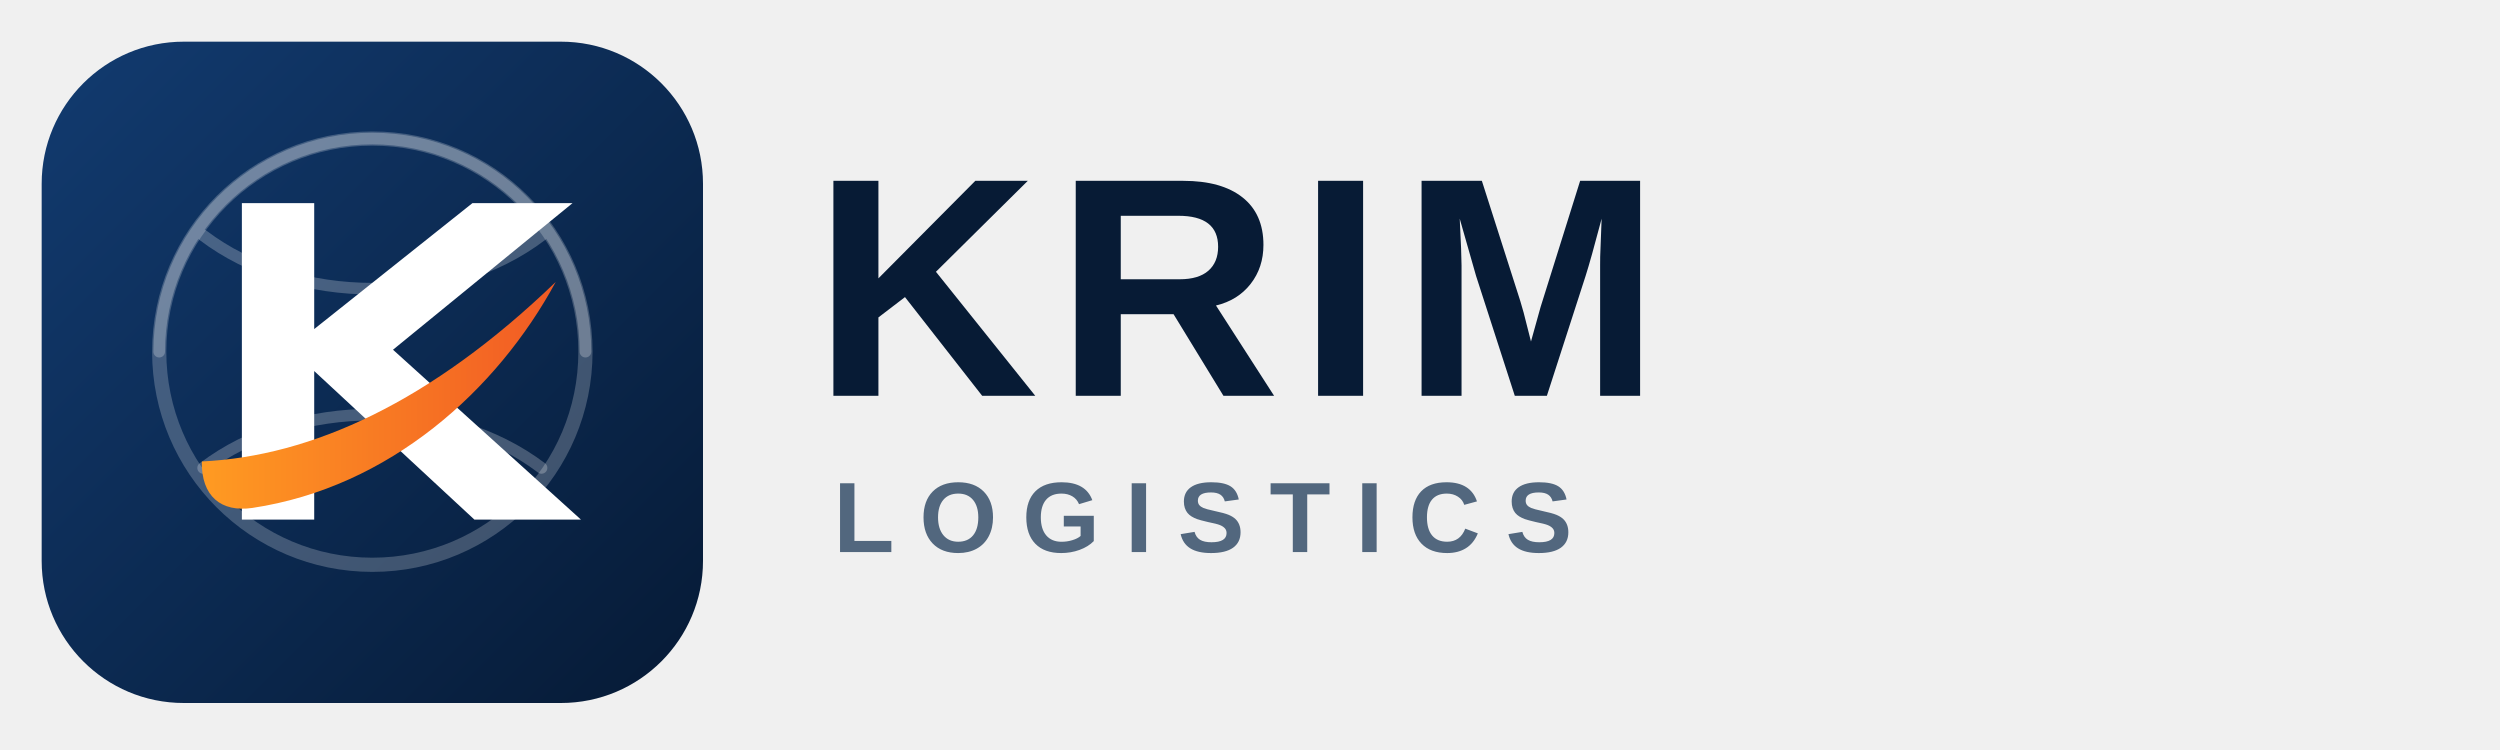
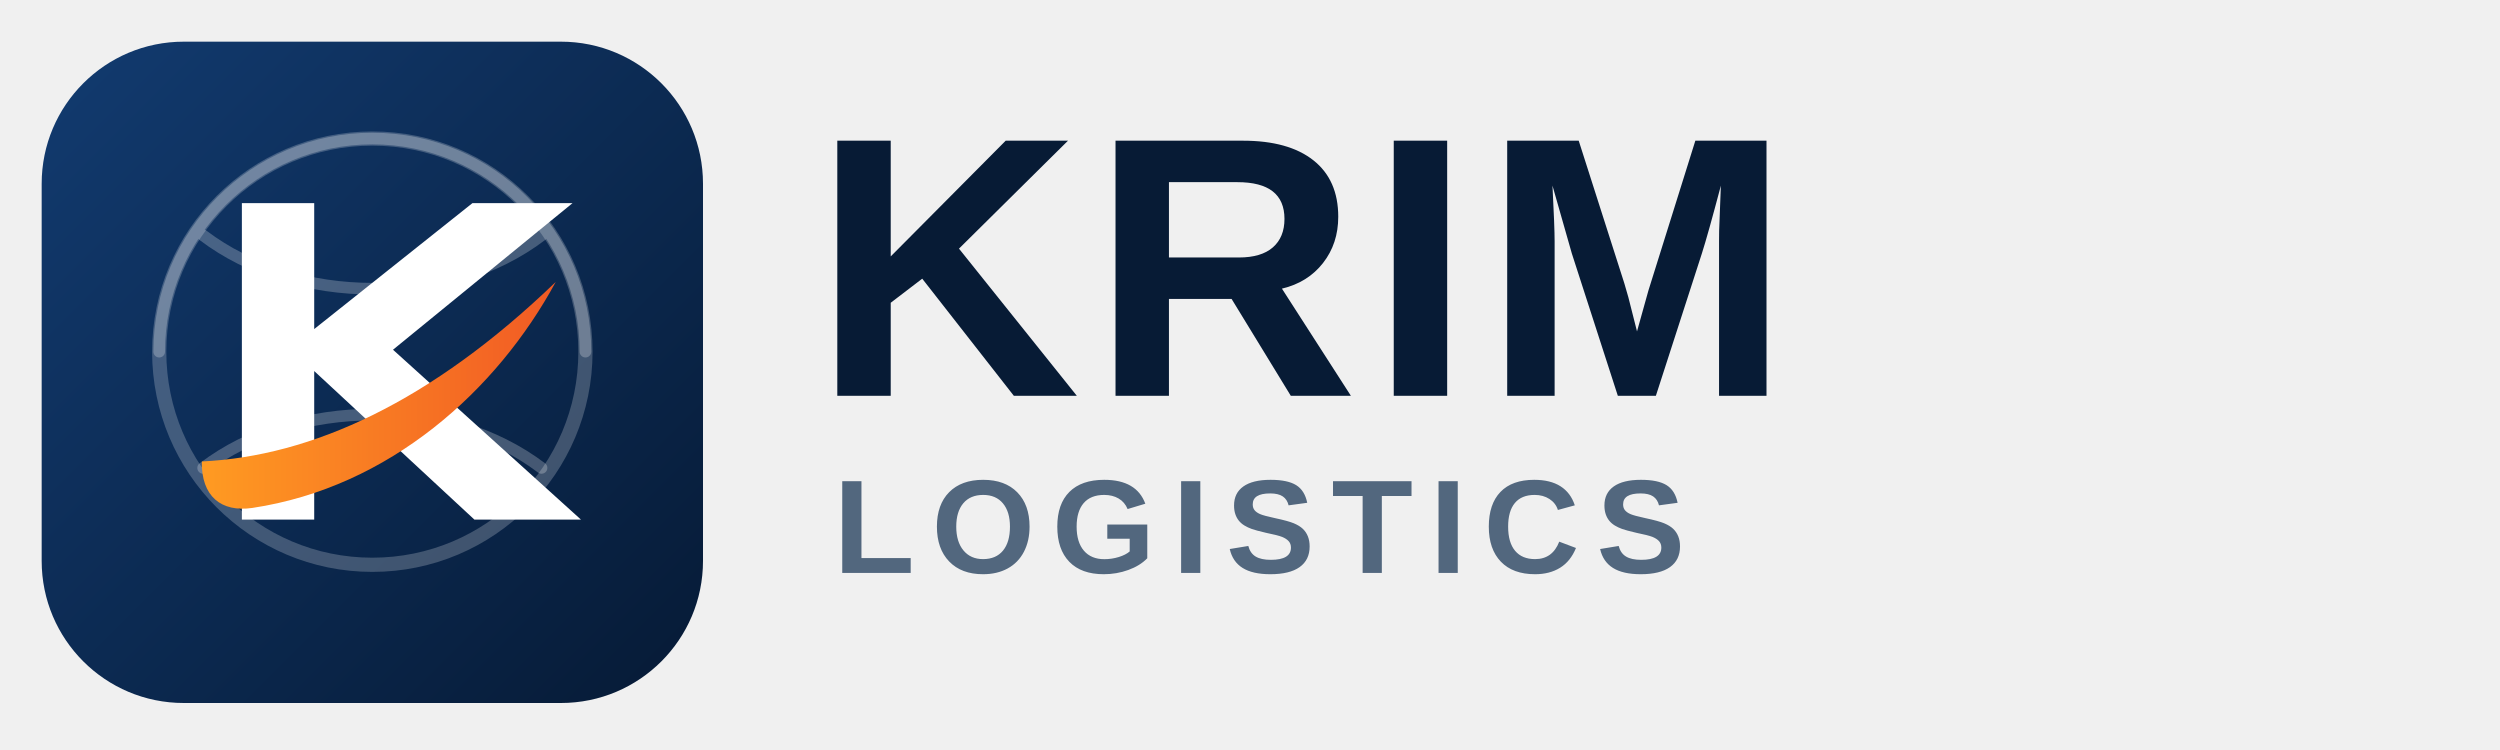
<svg xmlns="http://www.w3.org/2000/svg" width="1200" height="360" viewBox="0 0 1200 360">
  <defs>
    <linearGradient id="navy" x1="0" y1="0" x2="1" y2="1">
      <stop stop-color="#123B70" />
      <stop offset="1" stop-color="#061A35" />
    </linearGradient>
    <linearGradient id="orange" x1="0" y1="0" x2="1" y2="0">
      <stop stop-color="#FF9B22" />
      <stop offset="1" stop-color="#F15A24" />
    </linearGradient>
  </defs>
  <g transform="translate(20 20) scale(.31)">
    <rect width="1024" height="1024" rx="220" fill="url(#navy)" />
    <circle cx="512" cy="480" r="330" fill="none" stroke="#FFFFFF" stroke-opacity=".22" stroke-width="22" />
    <path d="M182 480a330 330 0 0 1 660 0M250 300c145 110 379 110 524 0M250 660c145-110 379-110 524 0" fill="none" stroke="#FFFFFF" stroke-opacity=".24" stroke-width="18" stroke-linecap="round" />
    <path d="M310 740V250h112v195l245-195h155L544 477l291 263H670L422 510v230z" fill="#FFFFFF" />
    <path d="M248 650c170-8 355-92 548-278-91 168-257 318-470 350-48 7-79-18-78-72z" fill="url(#orange)" />
  </g>
-   <text x="390" y="190" font-family="Arial,sans-serif" font-size="150" font-weight="800" letter-spacing="8" fill="#071B35">KRIM</text>
-   <text x="400" y="265" font-family="Arial,sans-serif" font-size="48" font-weight="700" letter-spacing="12" fill="#52677E">LOGISTICS</text>
+   <text x="390" y="190" font-family="Arial,sans-serif" font-size="178" font-weight="900" letter-spacing="5" fill="#071B35">KRIM</text>
+   <text x="400" y="275" font-family="Arial,sans-serif" font-size="64" font-weight="800" letter-spacing="8" fill="#52677E">LOGISTICS</text>
</svg>
